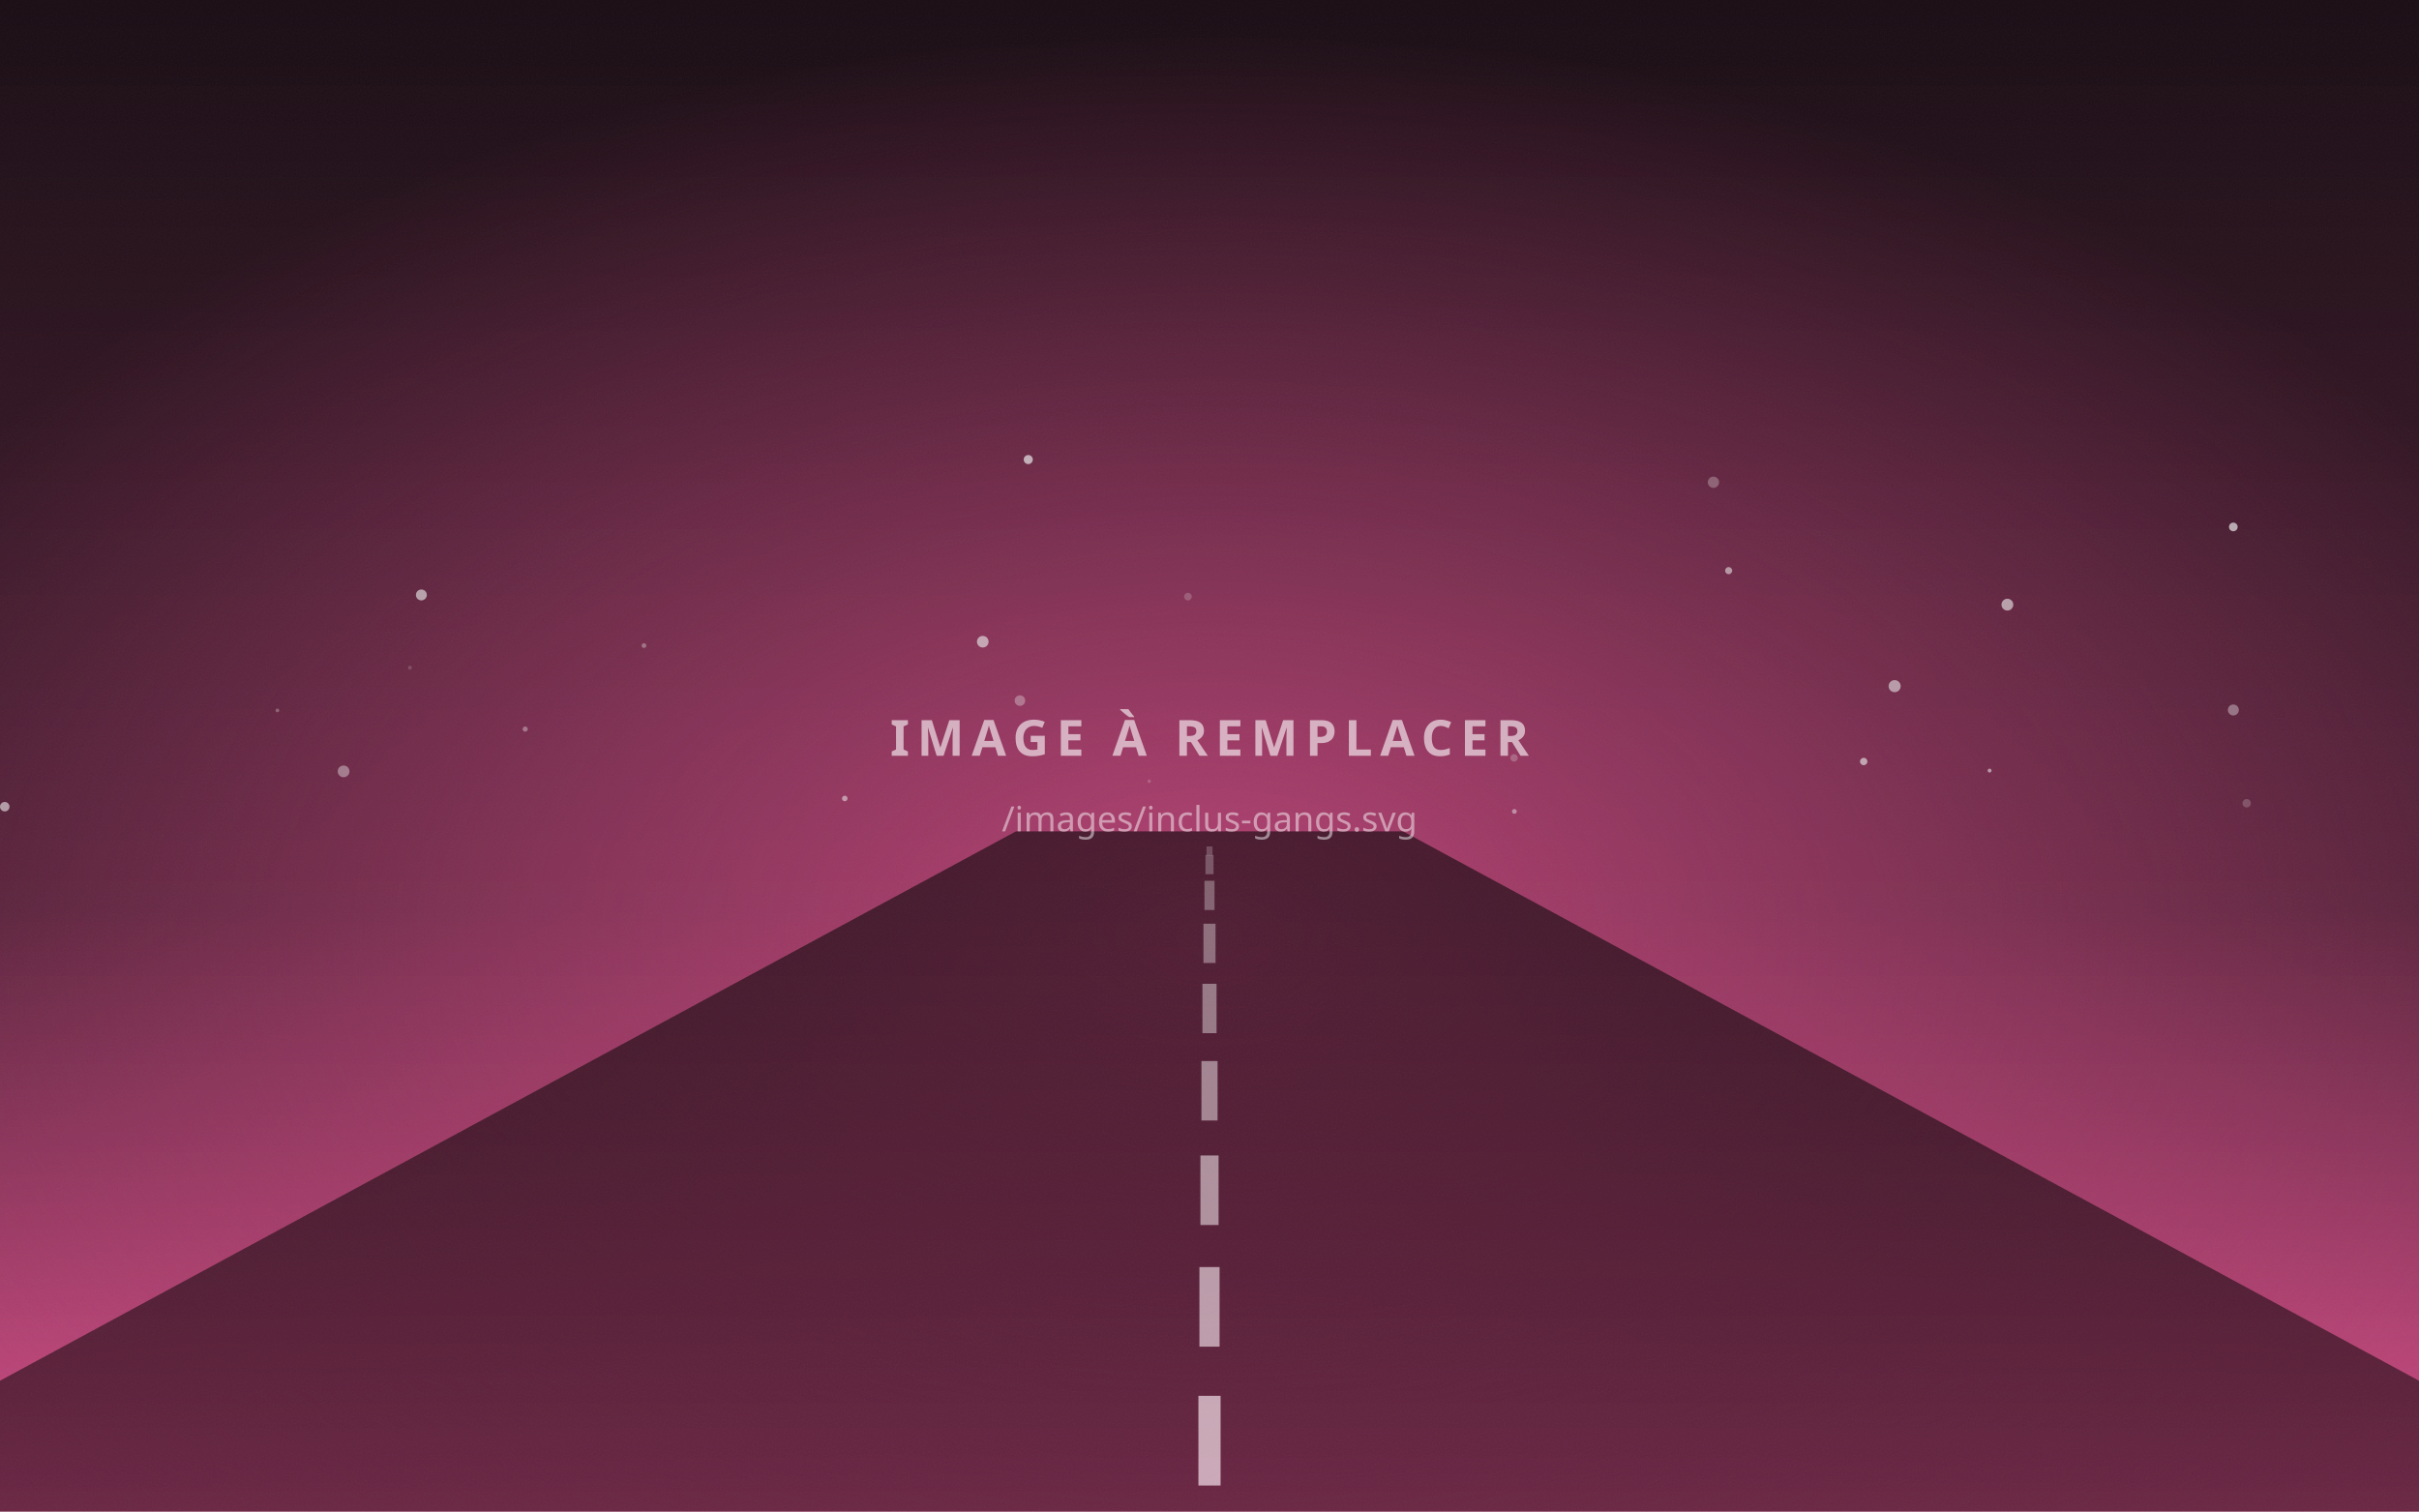
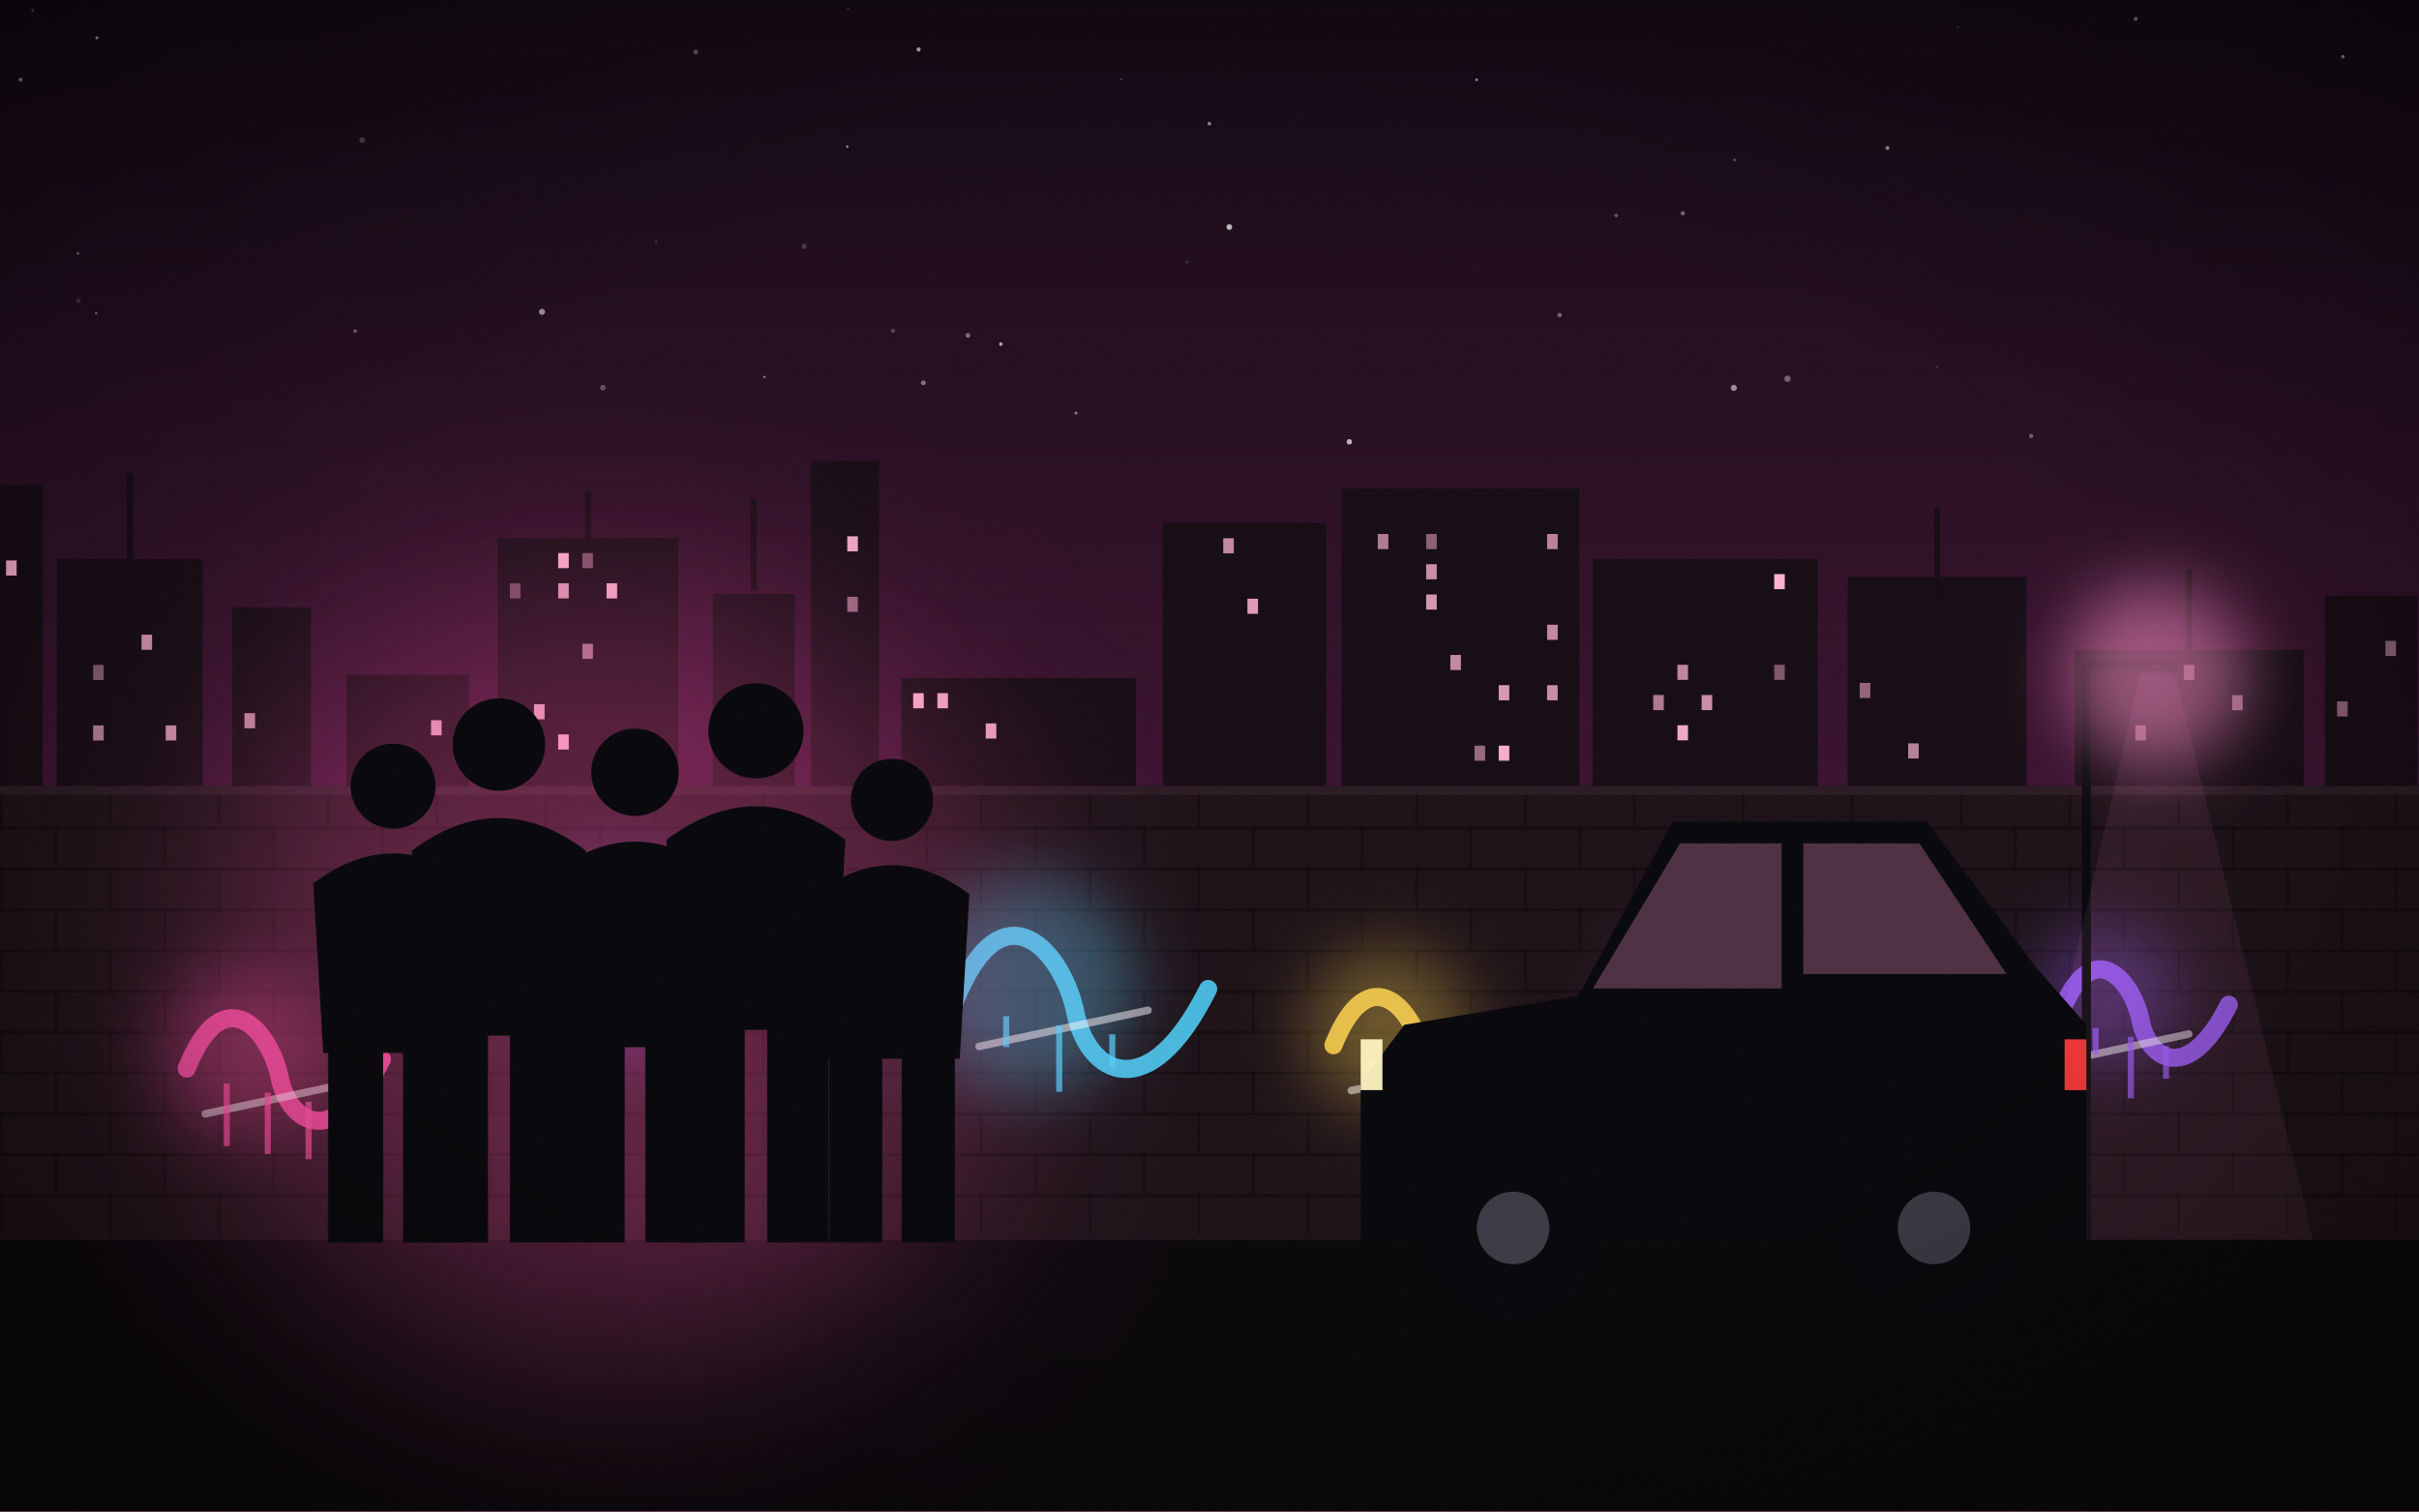
<svg xmlns="http://www.w3.org/2000/svg" width="1600" height="1000" viewBox="0 0 1600 1000">
  <defs>
-     <linearGradient id="g" x1="0" y1="0" x2="0" y2="1">
-       <stop offset="0" stop-color="#1a0d14" />
-       <stop offset="0.6" stop-color="#4a1f33" />
-       <stop offset="1" stop-color="#d94f8a" />
+     <linearGradient id="bg" x1="0" y1="0" x2="0" y2="1">
+       <stop offset="0" stop-color="#120812" />
+       <stop offset="0.55" stop-color="#3c1230" />
+       <stop offset="1" stop-color="#b83a7a" />
    </linearGradient>
-     <radialGradient id="glow" cx="0.5" cy="0.62" r="0.6">
-       <stop offset="0" stop-color="#d94f8a" stop-opacity="0.9" />
-       <stop offset="1" stop-color="#d94f8a" stop-opacity="0" />
+     <radialGradient id="vig" cx="0.5" cy="0.5" r="0.75">
+       <stop offset="0.5" stop-color="#000" stop-opacity="0" />
+       <stop offset="1" stop-color="#000" stop-opacity="0.55" />
    </radialGradient>
-     <filter id="noise">
-       <feTurbulence type="fractalNoise" baseFrequency="0.9" numOctaves="2" stitchTiles="stitch" />
+     <filter id="blurS" x="-50%" y="-50%" width="200%" height="200%">
+       <feGaussianBlur stdDeviation="6" />
+     </filter>
+     <filter id="blurM" x="-80%" y="-80%" width="260%" height="260%">
+       <feGaussianBlur stdDeviation="22" />
+     </filter>
+     <filter id="blurL" x="-100%" y="-100%" width="300%" height="300%">
+       <feGaussianBlur stdDeviation="70" />
+     </filter>
+     <filter id="grain">
+       <feTurbulence type="fractalNoise" baseFrequency="0.85" numOctaves="1" stitchTiles="stitch" />
      <feColorMatrix type="saturate" values="0" />
      <feComponentTransfer>
-         <feFuncA type="linear" slope="0.08" />
+         <feFuncA type="linear" slope="0.07" />
      </feComponentTransfer>
    </filter>
  </defs>
-   <rect width="1600" height="1000" fill="url(#g)" />
-   <rect width="1600" height="1000" fill="url(#glow)" />
-   <polygon points="672,550 928,550 1760,1000 -160,1000" fill="#000" opacity="0.6" />
-   <rect x="798" y="560" width="4" height="6" fill="#fff" opacity="0.25" />
-   <rect x="797.333" y="565.679" width="5.333" height="12.667" fill="#fff" opacity="0.306" />
-   <rect x="796.667" y="582.716" width="6.667" height="19.333" fill="#fff" opacity="0.361" />
-   <rect x="796" y="611.111" width="8" height="26" fill="#fff" opacity="0.417" />
-   <rect x="795.333" y="650.864" width="9.333" height="32.667" fill="#fff" opacity="0.472" />
-   <rect x="794.667" y="701.975" width="10.667" height="39.333" fill="#fff" opacity="0.528" />
-   <rect x="794" y="764.444" width="12" height="46" fill="#fff" opacity="0.583" />
-   <rect x="793.333" y="838.272" width="13.333" height="52.667" fill="#fff" opacity="0.639" />
-   <rect x="792.667" y="923.457" width="14.667" height="59.333" fill="#fff" opacity="0.694" />
-   <circle cx="3.137" cy="533.703" r="3.137" fill="#fff" opacity="0.653" />
-   <circle cx="1477.203" cy="469.703" r="3.629" fill="#fff" opacity="0.43" />
-   <circle cx="1315.987" cy="509.812" r="1.293" fill="#fff" opacity="0.61" />
-   <circle cx="1001.651" cy="536.827" r="1.591" fill="#fff" opacity="0.516" />
-   <circle cx="674.612" cy="463.505" r="3.496" fill="#fff" opacity="0.381" />
-   <circle cx="271.143" cy="441.744" r="1.282" fill="#fff" opacity="0.201" />
-   <circle cx="650.034" cy="424.547" r="3.842" fill="#fff" opacity="0.682" />
-   <circle cx="1133.312" cy="319.055" r="3.726" fill="#fff" opacity="0.325" />
-   <circle cx="1486.031" cy="531.421" r="2.79" fill="#fff" opacity="0.235" />
-   <circle cx="760.112" cy="516.816" r="1.155" fill="#fff" opacity="0.219" />
-   <circle cx="227.26" cy="510.334" r="3.89" fill="#fff" opacity="0.455" />
-   <circle cx="425.933" cy="427.103" r="1.575" fill="#fff" opacity="0.383" />
-   <circle cx="347.38" cy="482.344" r="1.697" fill="#fff" opacity="0.421" />
-   <circle cx="785.736" cy="394.706" r="2.519" fill="#fff" opacity="0.247" />
-   <circle cx="1477.182" cy="348.614" r="2.867" fill="#fff" opacity="0.737" />
-   <circle cx="1253.17" cy="453.945" r="3.994" fill="#fff" opacity="0.628" />
-   <circle cx="1232.708" cy="503.793" r="2.447" fill="#fff" opacity="0.675" />
-   <circle cx="278.704" cy="393.61" r="3.611" fill="#fff" opacity="0.671" />
-   <circle cx="1143.38" cy="377.516" r="2.348" fill="#fff" opacity="0.612" />
-   <circle cx="1327.744" cy="400.029" r="3.904" fill="#fff" opacity="0.671" />
-   <circle cx="680.124" cy="304.037" r="3.008" fill="#fff" opacity="0.75" />
-   <circle cx="558.766" cy="528.257" r="1.832" fill="#fff" opacity="0.594" />
-   <circle cx="183.494" cy="469.983" r="1.239" fill="#fff" opacity="0.325" />
-   <circle cx="1001.436" cy="501.396" r="2.479" fill="#fff" opacity="0.277" />
-   <rect width="1600" height="1000" filter="url(#noise)" opacity="0.6" />
-   <rect width="1600" height="1000" fill="url(#g)" opacity="0.15" />
-   <g font-family="ui-sans-serif, system-ui, sans-serif" font-weight="700" fill="#fff" opacity="0.6">
-     <text x="800" y="500" text-anchor="middle" font-size="33" letter-spacing="5">IMAGE À REMPLACER</text>
-     <text x="800" y="550" text-anchor="middle" font-size="23" font-weight="500" opacity="0.8">/images/inclus-gangs.svg</text>
-   </g>
+   <rect width="1600" height="1000" fill="url(#bg)" />
+   <circle cx="434.1" cy="159.8" r="0.8" fill="#fff" opacity="0.172" />
+   <circle cx="52" cy="199" r="1.5" fill="#fff" opacity="0.156" />
+   <circle cx="1281.4" cy="242.9" r="0.7" fill="#fff" opacity="0.183" />
+   <circle cx="813.1" cy="150.2" r="1.9" fill="#fff" opacity="0.708" />
+   <circle cx="1031.6" cy="208.5" r="1.5" fill="#fff" opacity="0.355" />
+   <circle cx="662" cy="227.7" r="1.2" fill="#fff" opacity="0.614" />
+   <circle cx="1113" cy="141.1" r="1.4" fill="#fff" opacity="0.4" />
+   <circle cx="239.6" cy="92.7" r="1.9" fill="#fff" opacity="0.233" />
+   <circle cx="51.6" cy="167.6" r="0.8" fill="#fff" opacity="0.507" />
+   <circle cx="892.5" cy="292.3" r="1.8" fill="#fff" opacity="0.689" />
+   <circle cx="1412.6" cy="12.5" r="1.4" fill="#fff" opacity="0.428" />
+   <circle cx="64.1" cy="25" r="1" fill="#fff" opacity="0.719" />
+   <circle cx="640.2" cy="221.9" r="1.6" fill="#fff" opacity="0.392" />
+   <circle cx="785" cy="173.5" r="0.9" fill="#fff" opacity="0.167" />
+   <circle cx="398.8" cy="256.5" r="1.9" fill="#fff" opacity="0.267" />
+   <circle cx="63.6" cy="207.1" r="0.8" fill="#fff" opacity="0.505" />
+   <circle cx="13.6" cy="52.7" r="1.3" fill="#fff" opacity="0.552" />
+   <circle cx="976.7" cy="52.8" r="0.9" fill="#fff" opacity="0.599" />
+   <circle cx="610.7" cy="253.3" r="1.6" fill="#fff" opacity="0.412" />
+   <circle cx="460.2" cy="34.5" r="1.6" fill="#fff" opacity="0.309" />
+   <circle cx="358.5" cy="206.3" r="2" fill="#fff" opacity="0.545" />
+   <circle cx="799.9" cy="81.8" r="1.2" fill="#fff" opacity="0.532" />
+   <circle cx="607.6" cy="32.7" r="1.4" fill="#fff" opacity="0.693" />
+   <circle cx="21.6" cy="6.9" r="1" fill="#fff" opacity="0.271" />
+   <circle cx="531.9" cy="163" r="1.7" fill="#fff" opacity="0.184" />
+   <circle cx="1182.3" cy="250.6" r="2.1" fill="#fff" opacity="0.355" />
+   <circle cx="1069" cy="142.5" r="1.2" fill="#fff" opacity="0.314" />
+   <circle cx="560.4" cy="97" r="0.8" fill="#fff" opacity="0.587" />
+   <circle cx="561" cy="5.6" r="0.8" fill="#fff" opacity="0.172" />
+   <circle cx="1146.8" cy="256.6" r="2" fill="#fff" opacity="0.532" />
+   <circle cx="1294.9" cy="17.9" r="0.6" fill="#fff" opacity="0.289" />
+   <circle cx="234.9" cy="219" r="1.2" fill="#fff" opacity="0.346" />
+   <circle cx="1343.5" cy="288.4" r="1.4" fill="#fff" opacity="0.341" />
+   <circle cx="711.7" cy="273.3" r="1" fill="#fff" opacity="0.438" />
+   <circle cx="505.6" cy="249.4" r="0.8" fill="#fff" opacity="0.476" />
+   <circle cx="1248.4" cy="97.9" r="1.3" fill="#fff" opacity="0.572" />
+   <circle cx="1147.2" cy="105.8" r="1" fill="#fff" opacity="0.289" />
+   <circle cx="590.7" cy="218.9" r="1.5" fill="#fff" opacity="0.202" />
+   <circle cx="741.6" cy="52.4" r="0.8" fill="#fff" opacity="0.223" />
+   <circle cx="1549.7" cy="37.5" r="1.1" fill="#fff" opacity="0.654" />
+   <rect x="-20" y="320.8" width="48.3" height="499.2" fill="#140a12" opacity="0.95" />
+   <rect x="-12" y="490.8" width="7" height="10" fill="#ffb3d1" opacity="0.729" />
+   <rect x="4" y="370.8" width="7" height="10" fill="#ffb3d1" opacity="0.976" />
+   <rect x="37.6" y="369.9" width="96.5" height="450.1" fill="#140a12" opacity="0.95" />
+   <rect x="83.9" y="313.2" width="4" height="60" fill="#140a12" opacity="0.95" />
+   <rect x="61.6" y="439.9" width="7" height="10" fill="#ffb3d1" opacity="0.481" />
+   <rect x="61.6" y="479.9" width="7" height="10" fill="#ffb3d1" opacity="0.684" />
+   <rect x="93.6" y="419.9" width="7" height="10" fill="#ffb3d1" opacity="0.797" />
+   <rect x="109.6" y="479.9" width="7" height="10" fill="#ffb3d1" opacity="0.796" />
+   <rect x="153.7" y="401.8" width="52" height="418.2" fill="#140a12" opacity="0.95" />
+   <rect x="161.7" y="471.8" width="7" height="10" fill="#ffb3d1" opacity="0.72" />
+   <rect x="229.1" y="446.5" width="81" height="373.5" fill="#140a12" opacity="0.95" />
+   <rect x="285.1" y="476.5" width="7" height="10" fill="#ffb3d1" opacity="0.867" />
+   <rect x="329.2" y="355.9" width="119.4" height="464.1" fill="#140a12" opacity="0.95" />
+   <rect x="386.9" y="325.5" width="4" height="60" fill="#140a12" opacity="0.95" />
+   <rect x="337.2" y="385.9" width="7" height="10" fill="#ffb3d1" opacity="0.387" />
+   <rect x="353.2" y="465.9" width="7" height="10" fill="#ffb3d1" opacity="0.886" />
+   <rect x="369.2" y="365.9" width="7" height="10" fill="#ffb3d1" opacity="0.956" />
+   <rect x="369.2" y="385.9" width="7" height="10" fill="#ffb3d1" opacity="0.82" />
+   <rect x="369.2" y="485.9" width="7" height="10" fill="#ffb3d1" opacity="0.963" />
+   <rect x="385.2" y="365.9" width="7" height="10" fill="#ffb3d1" opacity="0.436" />
+   <rect x="385.2" y="425.9" width="7" height="10" fill="#ffb3d1" opacity="0.617" />
+   <rect x="401.2" y="385.9" width="7" height="10" fill="#ffb3d1" opacity="0.941" />
+   <rect x="471.5" y="392.9" width="54.1" height="427.1" fill="#140a12" opacity="0.95" />
+   <rect x="496.5" y="330.3" width="4" height="60" fill="#140a12" opacity="0.95" />
+   <rect x="536.4" y="304.8" width="45" height="515.2" fill="#140a12" opacity="0.95" />
+   <rect x="560.4" y="354.8" width="7" height="10" fill="#ffb3d1" opacity="0.918" />
+   <rect x="560.4" y="394.8" width="7" height="10" fill="#ffb3d1" opacity="0.546" />
+   <rect x="596" y="448.6" width="155.3" height="371.4" fill="#140a12" opacity="0.95" />
+   <rect x="604" y="458.6" width="7" height="10" fill="#ffb3d1" opacity="0.952" />
+   <rect x="620" y="458.6" width="7" height="10" fill="#ffb3d1" opacity="0.917" />
+   <rect x="652" y="478.6" width="7" height="10" fill="#ffb3d1" opacity="0.89" />
+   <rect x="769.1" y="346.1" width="108.2" height="473.9" fill="#140a12" opacity="0.95" />
+   <rect x="809.1" y="356.1" width="7" height="10" fill="#ffb3d1" opacity="0.741" />
+   <rect x="825.1" y="396.1" width="7" height="10" fill="#ffb3d1" opacity="0.859" />
+   <rect x="887.3" y="323.3" width="157.3" height="496.7" fill="#140a12" opacity="0.95" />
+   <rect x="911.3" y="353.3" width="7" height="10" fill="#ffb3d1" opacity="0.66" />
+   <rect x="943.3" y="353.3" width="7" height="10" fill="#ffb3d1" opacity="0.51" />
+   <rect x="943.3" y="373.3" width="7" height="10" fill="#ffb3d1" opacity="0.766" />
+   <rect x="943.3" y="393.3" width="7" height="10" fill="#ffb3d1" opacity="0.82" />
+   <rect x="959.3" y="433.3" width="7" height="10" fill="#ffb3d1" opacity="0.748" />
+   <rect x="975.3" y="493.3" width="7" height="10" fill="#ffb3d1" opacity="0.557" />
+   <rect x="991.3" y="453.3" width="7" height="10" fill="#ffb3d1" opacity="0.836" />
+   <rect x="991.3" y="493.3" width="7" height="10" fill="#ffb3d1" opacity="0.963" />
+   <rect x="1023.3" y="353.3" width="7" height="10" fill="#ffb3d1" opacity="0.71" />
+   <rect x="1023.3" y="413.3" width="7" height="10" fill="#ffb3d1" opacity="0.743" />
+   <rect x="1023.3" y="453.3" width="7" height="10" fill="#ffb3d1" opacity="0.769" />
+   <rect x="1053.5" y="369.8" width="148.8" height="450.2" fill="#140a12" opacity="0.95" />
+   <rect x="1093.5" y="459.8" width="7" height="10" fill="#ffb3d1" opacity="0.654" />
+   <rect x="1109.5" y="439.8" width="7" height="10" fill="#ffb3d1" opacity="0.725" />
+   <rect x="1109.5" y="479.8" width="7" height="10" fill="#ffb3d1" opacity="0.935" />
+   <rect x="1125.5" y="459.8" width="7" height="10" fill="#ffb3d1" opacity="0.771" />
+   <rect x="1173.5" y="379.8" width="7" height="10" fill="#ffb3d1" opacity="0.993" />
+   <rect x="1173.5" y="439.8" width="7" height="10" fill="#ffb3d1" opacity="0.448" />
+   <rect x="1222.1" y="381.8" width="118.4" height="438.2" fill="#140a12" opacity="0.95" />
+   <rect x="1279.3" y="336" width="4" height="60" fill="#140a12" opacity="0.95" />
+   <rect x="1230.1" y="451.8" width="7" height="10" fill="#ffb3d1" opacity="0.534" />
+   <rect x="1262.1" y="491.8" width="7" height="10" fill="#ffb3d1" opacity="0.689" />
+   <rect x="1372.4" y="429.9" width="151.3" height="390.1" fill="#140a12" opacity="0.95" />
+   <rect x="1446" y="377.1" width="4" height="60" fill="#140a12" opacity="0.95" />
+   <rect x="1412.4" y="479.9" width="7" height="10" fill="#ffb3d1" opacity="0.438" />
+   <rect x="1444.4" y="439.9" width="7" height="10" fill="#ffb3d1" opacity="0.43" />
+   <rect x="1476.4" y="459.9" width="7" height="10" fill="#ffb3d1" opacity="0.548" />
+   <rect x="1537.8" y="394" width="61.1" height="426" fill="#140a12" opacity="0.95" />
+   <rect x="1545.8" y="464" width="7" height="10" fill="#ffb3d1" opacity="0.502" />
+   <rect x="1577.8" y="424" width="7" height="10" fill="#ffb3d1" opacity="0.516" />
+   <rect x="0" y="520" width="1600" height="300" fill="#1c1016" />
+   <rect x="0" y="520" width="1600" height="2" fill="#000" opacity="0.35" />
+   <rect x="0" y="520" width="2" height="27" fill="#000" opacity="0.3" />
+   <rect x="72" y="520" width="2" height="27" fill="#000" opacity="0.3" />
+   <rect x="144" y="520" width="2" height="27" fill="#000" opacity="0.3" />
+   <rect x="216" y="520" width="2" height="27" fill="#000" opacity="0.3" />
+   <rect x="288" y="520" width="2" height="27" fill="#000" opacity="0.3" />
+   <rect x="360" y="520" width="2" height="27" fill="#000" opacity="0.3" />
+   <rect x="432" y="520" width="2" height="27" fill="#000" opacity="0.3" />
+   <rect x="504" y="520" width="2" height="27" fill="#000" opacity="0.3" />
+   <rect x="576" y="520" width="2" height="27" fill="#000" opacity="0.3" />
+   <rect x="648" y="520" width="2" height="27" fill="#000" opacity="0.3" />
+   <rect x="720" y="520" width="2" height="27" fill="#000" opacity="0.3" />
+   <rect x="792" y="520" width="2" height="27" fill="#000" opacity="0.3" />
+   <rect x="864" y="520" width="2" height="27" fill="#000" opacity="0.3" />
+   <rect x="936" y="520" width="2" height="27" fill="#000" opacity="0.3" />
+   <rect x="1008" y="520" width="2" height="27" fill="#000" opacity="0.3" />
+   <rect x="1080" y="520" width="2" height="27" fill="#000" opacity="0.3" />
+   <rect x="1152" y="520" width="2" height="27" fill="#000" opacity="0.3" />
+   <rect x="1224" y="520" width="2" height="27" fill="#000" opacity="0.3" />
+   <rect x="1296" y="520" width="2" height="27" fill="#000" opacity="0.3" />
+   <rect x="1368" y="520" width="2" height="27" fill="#000" opacity="0.3" />
+   <rect x="1440" y="520" width="2" height="27" fill="#000" opacity="0.3" />
+   <rect x="1512" y="520" width="2" height="27" fill="#000" opacity="0.3" />
+   <rect x="1584" y="520" width="2" height="27" fill="#000" opacity="0.3" />
+   <rect x="0" y="547" width="1600" height="2" fill="#000" opacity="0.35" />
+   <rect x="36" y="547" width="2" height="27" fill="#000" opacity="0.3" />
+   <rect x="108" y="547" width="2" height="27" fill="#000" opacity="0.3" />
+   <rect x="180" y="547" width="2" height="27" fill="#000" opacity="0.3" />
+   <rect x="252" y="547" width="2" height="27" fill="#000" opacity="0.3" />
+   <rect x="324" y="547" width="2" height="27" fill="#000" opacity="0.3" />
+   <rect x="396" y="547" width="2" height="27" fill="#000" opacity="0.3" />
+   <rect x="468" y="547" width="2" height="27" fill="#000" opacity="0.3" />
+   <rect x="540" y="547" width="2" height="27" fill="#000" opacity="0.3" />
+   <rect x="612" y="547" width="2" height="27" fill="#000" opacity="0.3" />
+   <rect x="684" y="547" width="2" height="27" fill="#000" opacity="0.3" />
+   <rect x="756" y="547" width="2" height="27" fill="#000" opacity="0.3" />
+   <rect x="828" y="547" width="2" height="27" fill="#000" opacity="0.3" />
+   <rect x="900" y="547" width="2" height="27" fill="#000" opacity="0.3" />
+   <rect x="972" y="547" width="2" height="27" fill="#000" opacity="0.3" />
+   <rect x="1044" y="547" width="2" height="27" fill="#000" opacity="0.3" />
+   <rect x="1116" y="547" width="2" height="27" fill="#000" opacity="0.3" />
+   <rect x="1188" y="547" width="2" height="27" fill="#000" opacity="0.3" />
+   <rect x="1260" y="547" width="2" height="27" fill="#000" opacity="0.3" />
+   <rect x="1332" y="547" width="2" height="27" fill="#000" opacity="0.3" />
+   <rect x="1404" y="547" width="2" height="27" fill="#000" opacity="0.3" />
+   <rect x="1476" y="547" width="2" height="27" fill="#000" opacity="0.3" />
+   <rect x="1548" y="547" width="2" height="27" fill="#000" opacity="0.3" />
+   <rect x="0" y="574" width="1600" height="2" fill="#000" opacity="0.35" />
+   <rect x="0" y="574" width="2" height="27" fill="#000" opacity="0.3" />
+   <rect x="72" y="574" width="2" height="27" fill="#000" opacity="0.3" />
+   <rect x="144" y="574" width="2" height="27" fill="#000" opacity="0.3" />
+   <rect x="216" y="574" width="2" height="27" fill="#000" opacity="0.3" />
+   <rect x="288" y="574" width="2" height="27" fill="#000" opacity="0.3" />
+   <rect x="360" y="574" width="2" height="27" fill="#000" opacity="0.3" />
+   <rect x="432" y="574" width="2" height="27" fill="#000" opacity="0.3" />
+   <rect x="504" y="574" width="2" height="27" fill="#000" opacity="0.3" />
+   <rect x="576" y="574" width="2" height="27" fill="#000" opacity="0.3" />
+   <rect x="648" y="574" width="2" height="27" fill="#000" opacity="0.3" />
+   <rect x="720" y="574" width="2" height="27" fill="#000" opacity="0.3" />
+   <rect x="792" y="574" width="2" height="27" fill="#000" opacity="0.3" />
+   <rect x="864" y="574" width="2" height="27" fill="#000" opacity="0.3" />
+   <rect x="936" y="574" width="2" height="27" fill="#000" opacity="0.3" />
+   <rect x="1008" y="574" width="2" height="27" fill="#000" opacity="0.3" />
+   <rect x="1080" y="574" width="2" height="27" fill="#000" opacity="0.3" />
+   <rect x="1152" y="574" width="2" height="27" fill="#000" opacity="0.3" />
+   <rect x="1224" y="574" width="2" height="27" fill="#000" opacity="0.3" />
+   <rect x="1296" y="574" width="2" height="27" fill="#000" opacity="0.3" />
+   <rect x="1368" y="574" width="2" height="27" fill="#000" opacity="0.3" />
+   <rect x="1440" y="574" width="2" height="27" fill="#000" opacity="0.3" />
+   <rect x="1512" y="574" width="2" height="27" fill="#000" opacity="0.3" />
+   <rect x="1584" y="574" width="2" height="27" fill="#000" opacity="0.3" />
+   <rect x="0" y="601" width="1600" height="2" fill="#000" opacity="0.35" />
+   <rect x="36" y="601" width="2" height="27" fill="#000" opacity="0.3" />
+   <rect x="108" y="601" width="2" height="27" fill="#000" opacity="0.3" />
+   <rect x="180" y="601" width="2" height="27" fill="#000" opacity="0.3" />
+   <rect x="252" y="601" width="2" height="27" fill="#000" opacity="0.3" />
+   <rect x="324" y="601" width="2" height="27" fill="#000" opacity="0.3" />
+   <rect x="396" y="601" width="2" height="27" fill="#000" opacity="0.3" />
+   <rect x="468" y="601" width="2" height="27" fill="#000" opacity="0.3" />
+   <rect x="540" y="601" width="2" height="27" fill="#000" opacity="0.3" />
+   <rect x="612" y="601" width="2" height="27" fill="#000" opacity="0.3" />
+   <rect x="684" y="601" width="2" height="27" fill="#000" opacity="0.3" />
+   <rect x="756" y="601" width="2" height="27" fill="#000" opacity="0.3" />
+   <rect x="828" y="601" width="2" height="27" fill="#000" opacity="0.3" />
+   <rect x="900" y="601" width="2" height="27" fill="#000" opacity="0.3" />
+   <rect x="972" y="601" width="2" height="27" fill="#000" opacity="0.3" />
+   <rect x="1044" y="601" width="2" height="27" fill="#000" opacity="0.3" />
+   <rect x="1116" y="601" width="2" height="27" fill="#000" opacity="0.3" />
+   <rect x="1188" y="601" width="2" height="27" fill="#000" opacity="0.3" />
+   <rect x="1260" y="601" width="2" height="27" fill="#000" opacity="0.3" />
+   <rect x="1332" y="601" width="2" height="27" fill="#000" opacity="0.3" />
+   <rect x="1404" y="601" width="2" height="27" fill="#000" opacity="0.3" />
+   <rect x="1476" y="601" width="2" height="27" fill="#000" opacity="0.3" />
+   <rect x="1548" y="601" width="2" height="27" fill="#000" opacity="0.3" />
+   <rect x="0" y="628" width="1600" height="2" fill="#000" opacity="0.35" />
+   <rect x="0" y="628" width="2" height="27" fill="#000" opacity="0.3" />
+   <rect x="72" y="628" width="2" height="27" fill="#000" opacity="0.3" />
+   <rect x="144" y="628" width="2" height="27" fill="#000" opacity="0.3" />
+   <rect x="216" y="628" width="2" height="27" fill="#000" opacity="0.3" />
+   <rect x="288" y="628" width="2" height="27" fill="#000" opacity="0.3" />
+   <rect x="360" y="628" width="2" height="27" fill="#000" opacity="0.3" />
+   <rect x="432" y="628" width="2" height="27" fill="#000" opacity="0.3" />
+   <rect x="504" y="628" width="2" height="27" fill="#000" opacity="0.3" />
+   <rect x="576" y="628" width="2" height="27" fill="#000" opacity="0.3" />
+   <rect x="648" y="628" width="2" height="27" fill="#000" opacity="0.3" />
+   <rect x="720" y="628" width="2" height="27" fill="#000" opacity="0.3" />
+   <rect x="792" y="628" width="2" height="27" fill="#000" opacity="0.3" />
+   <rect x="864" y="628" width="2" height="27" fill="#000" opacity="0.3" />
+   <rect x="936" y="628" width="2" height="27" fill="#000" opacity="0.3" />
+   <rect x="1008" y="628" width="2" height="27" fill="#000" opacity="0.3" />
+   <rect x="1080" y="628" width="2" height="27" fill="#000" opacity="0.3" />
+   <rect x="1152" y="628" width="2" height="27" fill="#000" opacity="0.3" />
+   <rect x="1224" y="628" width="2" height="27" fill="#000" opacity="0.3" />
+   <rect x="1296" y="628" width="2" height="27" fill="#000" opacity="0.3" />
+   <rect x="1368" y="628" width="2" height="27" fill="#000" opacity="0.3" />
+   <rect x="1440" y="628" width="2" height="27" fill="#000" opacity="0.3" />
+   <rect x="1512" y="628" width="2" height="27" fill="#000" opacity="0.3" />
+   <rect x="1584" y="628" width="2" height="27" fill="#000" opacity="0.3" />
+   <rect x="0" y="655" width="1600" height="2" fill="#000" opacity="0.35" />
+   <rect x="36" y="655" width="2" height="27" fill="#000" opacity="0.3" />
+   <rect x="108" y="655" width="2" height="27" fill="#000" opacity="0.3" />
+   <rect x="180" y="655" width="2" height="27" fill="#000" opacity="0.3" />
+   <rect x="252" y="655" width="2" height="27" fill="#000" opacity="0.3" />
+   <rect x="324" y="655" width="2" height="27" fill="#000" opacity="0.3" />
+   <rect x="396" y="655" width="2" height="27" fill="#000" opacity="0.3" />
+   <rect x="468" y="655" width="2" height="27" fill="#000" opacity="0.3" />
+   <rect x="540" y="655" width="2" height="27" fill="#000" opacity="0.3" />
+   <rect x="612" y="655" width="2" height="27" fill="#000" opacity="0.3" />
+   <rect x="684" y="655" width="2" height="27" fill="#000" opacity="0.3" />
+   <rect x="756" y="655" width="2" height="27" fill="#000" opacity="0.3" />
+   <rect x="828" y="655" width="2" height="27" fill="#000" opacity="0.3" />
+   <rect x="900" y="655" width="2" height="27" fill="#000" opacity="0.3" />
+   <rect x="972" y="655" width="2" height="27" fill="#000" opacity="0.3" />
+   <rect x="1044" y="655" width="2" height="27" fill="#000" opacity="0.3" />
+   <rect x="1116" y="655" width="2" height="27" fill="#000" opacity="0.3" />
+   <rect x="1188" y="655" width="2" height="27" fill="#000" opacity="0.3" />
+   <rect x="1260" y="655" width="2" height="27" fill="#000" opacity="0.3" />
+   <rect x="1332" y="655" width="2" height="27" fill="#000" opacity="0.3" />
+   <rect x="1404" y="655" width="2" height="27" fill="#000" opacity="0.3" />
+   <rect x="1476" y="655" width="2" height="27" fill="#000" opacity="0.3" />
+   <rect x="1548" y="655" width="2" height="27" fill="#000" opacity="0.3" />
+   <rect x="0" y="682" width="1600" height="2" fill="#000" opacity="0.35" />
+   <rect x="0" y="682" width="2" height="27" fill="#000" opacity="0.3" />
+   <rect x="72" y="682" width="2" height="27" fill="#000" opacity="0.3" />
+   <rect x="144" y="682" width="2" height="27" fill="#000" opacity="0.3" />
+   <rect x="216" y="682" width="2" height="27" fill="#000" opacity="0.3" />
+   <rect x="288" y="682" width="2" height="27" fill="#000" opacity="0.3" />
+   <rect x="360" y="682" width="2" height="27" fill="#000" opacity="0.3" />
+   <rect x="432" y="682" width="2" height="27" fill="#000" opacity="0.3" />
+   <rect x="504" y="682" width="2" height="27" fill="#000" opacity="0.3" />
+   <rect x="576" y="682" width="2" height="27" fill="#000" opacity="0.3" />
+   <rect x="648" y="682" width="2" height="27" fill="#000" opacity="0.3" />
+   <rect x="720" y="682" width="2" height="27" fill="#000" opacity="0.3" />
+   <rect x="792" y="682" width="2" height="27" fill="#000" opacity="0.3" />
+   <rect x="864" y="682" width="2" height="27" fill="#000" opacity="0.3" />
+   <rect x="936" y="682" width="2" height="27" fill="#000" opacity="0.3" />
+   <rect x="1008" y="682" width="2" height="27" fill="#000" opacity="0.3" />
+   <rect x="1080" y="682" width="2" height="27" fill="#000" opacity="0.3" />
+   <rect x="1152" y="682" width="2" height="27" fill="#000" opacity="0.3" />
+   <rect x="1224" y="682" width="2" height="27" fill="#000" opacity="0.3" />
+   <rect x="1296" y="682" width="2" height="27" fill="#000" opacity="0.3" />
+   <rect x="1368" y="682" width="2" height="27" fill="#000" opacity="0.3" />
+   <rect x="1440" y="682" width="2" height="27" fill="#000" opacity="0.3" />
+   <rect x="1512" y="682" width="2" height="27" fill="#000" opacity="0.3" />
+   <rect x="1584" y="682" width="2" height="27" fill="#000" opacity="0.3" />
+   <rect x="0" y="709" width="1600" height="2" fill="#000" opacity="0.35" />
+   <rect x="36" y="709" width="2" height="27" fill="#000" opacity="0.3" />
+   <rect x="108" y="709" width="2" height="27" fill="#000" opacity="0.3" />
+   <rect x="180" y="709" width="2" height="27" fill="#000" opacity="0.3" />
+   <rect x="252" y="709" width="2" height="27" fill="#000" opacity="0.3" />
+   <rect x="324" y="709" width="2" height="27" fill="#000" opacity="0.3" />
+   <rect x="396" y="709" width="2" height="27" fill="#000" opacity="0.3" />
+   <rect x="468" y="709" width="2" height="27" fill="#000" opacity="0.3" />
+   <rect x="540" y="709" width="2" height="27" fill="#000" opacity="0.3" />
+   <rect x="612" y="709" width="2" height="27" fill="#000" opacity="0.3" />
+   <rect x="684" y="709" width="2" height="27" fill="#000" opacity="0.3" />
+   <rect x="756" y="709" width="2" height="27" fill="#000" opacity="0.3" />
+   <rect x="828" y="709" width="2" height="27" fill="#000" opacity="0.3" />
+   <rect x="900" y="709" width="2" height="27" fill="#000" opacity="0.3" />
+   <rect x="972" y="709" width="2" height="27" fill="#000" opacity="0.3" />
+   <rect x="1044" y="709" width="2" height="27" fill="#000" opacity="0.3" />
+   <rect x="1116" y="709" width="2" height="27" fill="#000" opacity="0.3" />
+   <rect x="1188" y="709" width="2" height="27" fill="#000" opacity="0.3" />
+   <rect x="1260" y="709" width="2" height="27" fill="#000" opacity="0.3" />
+   <rect x="1332" y="709" width="2" height="27" fill="#000" opacity="0.3" />
+   <rect x="1404" y="709" width="2" height="27" fill="#000" opacity="0.3" />
+   <rect x="1476" y="709" width="2" height="27" fill="#000" opacity="0.3" />
+   <rect x="1548" y="709" width="2" height="27" fill="#000" opacity="0.3" />
+   <rect x="0" y="736" width="1600" height="2" fill="#000" opacity="0.35" />
+   <rect x="0" y="736" width="2" height="27" fill="#000" opacity="0.3" />
+   <rect x="72" y="736" width="2" height="27" fill="#000" opacity="0.3" />
+   <rect x="144" y="736" width="2" height="27" fill="#000" opacity="0.3" />
+   <rect x="216" y="736" width="2" height="27" fill="#000" opacity="0.3" />
+   <rect x="288" y="736" width="2" height="27" fill="#000" opacity="0.3" />
+   <rect x="360" y="736" width="2" height="27" fill="#000" opacity="0.3" />
+   <rect x="432" y="736" width="2" height="27" fill="#000" opacity="0.3" />
+   <rect x="504" y="736" width="2" height="27" fill="#000" opacity="0.3" />
+   <rect x="576" y="736" width="2" height="27" fill="#000" opacity="0.3" />
+   <rect x="648" y="736" width="2" height="27" fill="#000" opacity="0.3" />
+   <rect x="720" y="736" width="2" height="27" fill="#000" opacity="0.3" />
+   <rect x="792" y="736" width="2" height="27" fill="#000" opacity="0.3" />
+   <rect x="864" y="736" width="2" height="27" fill="#000" opacity="0.3" />
+   <rect x="936" y="736" width="2" height="27" fill="#000" opacity="0.3" />
+   <rect x="1008" y="736" width="2" height="27" fill="#000" opacity="0.3" />
+   <rect x="1080" y="736" width="2" height="27" fill="#000" opacity="0.3" />
+   <rect x="1152" y="736" width="2" height="27" fill="#000" opacity="0.3" />
+   <rect x="1224" y="736" width="2" height="27" fill="#000" opacity="0.3" />
+   <rect x="1296" y="736" width="2" height="27" fill="#000" opacity="0.3" />
+   <rect x="1368" y="736" width="2" height="27" fill="#000" opacity="0.3" />
+   <rect x="1440" y="736" width="2" height="27" fill="#000" opacity="0.3" />
+   <rect x="1512" y="736" width="2" height="27" fill="#000" opacity="0.3" />
+   <rect x="1584" y="736" width="2" height="27" fill="#000" opacity="0.3" />
+   <rect x="0" y="763" width="1600" height="2" fill="#000" opacity="0.35" />
+   <rect x="36" y="763" width="2" height="27" fill="#000" opacity="0.3" />
+   <rect x="108" y="763" width="2" height="27" fill="#000" opacity="0.3" />
+   <rect x="180" y="763" width="2" height="27" fill="#000" opacity="0.3" />
+   <rect x="252" y="763" width="2" height="27" fill="#000" opacity="0.3" />
+   <rect x="324" y="763" width="2" height="27" fill="#000" opacity="0.3" />
+   <rect x="396" y="763" width="2" height="27" fill="#000" opacity="0.3" />
+   <rect x="468" y="763" width="2" height="27" fill="#000" opacity="0.3" />
+   <rect x="540" y="763" width="2" height="27" fill="#000" opacity="0.3" />
+   <rect x="612" y="763" width="2" height="27" fill="#000" opacity="0.3" />
+   <rect x="684" y="763" width="2" height="27" fill="#000" opacity="0.3" />
+   <rect x="756" y="763" width="2" height="27" fill="#000" opacity="0.3" />
+   <rect x="828" y="763" width="2" height="27" fill="#000" opacity="0.3" />
+   <rect x="900" y="763" width="2" height="27" fill="#000" opacity="0.3" />
+   <rect x="972" y="763" width="2" height="27" fill="#000" opacity="0.3" />
+   <rect x="1044" y="763" width="2" height="27" fill="#000" opacity="0.3" />
+   <rect x="1116" y="763" width="2" height="27" fill="#000" opacity="0.3" />
+   <rect x="1188" y="763" width="2" height="27" fill="#000" opacity="0.3" />
+   <rect x="1260" y="763" width="2" height="27" fill="#000" opacity="0.3" />
+   <rect x="1332" y="763" width="2" height="27" fill="#000" opacity="0.3" />
+   <rect x="1404" y="763" width="2" height="27" fill="#000" opacity="0.3" />
+   <rect x="1476" y="763" width="2" height="27" fill="#000" opacity="0.3" />
+   <rect x="1548" y="763" width="2" height="27" fill="#000" opacity="0.3" />
+   <rect x="0" y="790" width="1600" height="2" fill="#000" opacity="0.35" />
+   <rect x="0" y="790" width="2" height="27" fill="#000" opacity="0.3" />
+   <rect x="72" y="790" width="2" height="27" fill="#000" opacity="0.3" />
+   <rect x="144" y="790" width="2" height="27" fill="#000" opacity="0.3" />
+   <rect x="216" y="790" width="2" height="27" fill="#000" opacity="0.3" />
+   <rect x="288" y="790" width="2" height="27" fill="#000" opacity="0.3" />
+   <rect x="360" y="790" width="2" height="27" fill="#000" opacity="0.3" />
+   <rect x="432" y="790" width="2" height="27" fill="#000" opacity="0.3" />
+   <rect x="504" y="790" width="2" height="27" fill="#000" opacity="0.3" />
+   <rect x="576" y="790" width="2" height="27" fill="#000" opacity="0.3" />
+   <rect x="648" y="790" width="2" height="27" fill="#000" opacity="0.3" />
+   <rect x="720" y="790" width="2" height="27" fill="#000" opacity="0.3" />
+   <rect x="792" y="790" width="2" height="27" fill="#000" opacity="0.3" />
+   <rect x="864" y="790" width="2" height="27" fill="#000" opacity="0.3" />
+   <rect x="936" y="790" width="2" height="27" fill="#000" opacity="0.3" />
+   <rect x="1008" y="790" width="2" height="27" fill="#000" opacity="0.3" />
+   <rect x="1080" y="790" width="2" height="27" fill="#000" opacity="0.3" />
+   <rect x="1152" y="790" width="2" height="27" fill="#000" opacity="0.3" />
+   <rect x="1224" y="790" width="2" height="27" fill="#000" opacity="0.3" />
+   <rect x="1296" y="790" width="2" height="27" fill="#000" opacity="0.3" />
+   <rect x="1368" y="790" width="2" height="27" fill="#000" opacity="0.3" />
+   <rect x="1440" y="790" width="2" height="27" fill="#000" opacity="0.3" />
+   <rect x="1512" y="790" width="2" height="27" fill="#000" opacity="0.3" />
+   <rect x="1584" y="790" width="2" height="27" fill="#000" opacity="0.3" />
+   <rect x="0" y="520" width="1600" height="6" fill="#2a1a22" />
+   <circle cx="160.3" cy="696.9" r="55.3" fill="#ff4fa3" opacity="0.35" filter="url(#blurM)" />
+   <path d="M123.5,706.9 c24.6,-61.5 55.3,-24.6 61.5,6.1 s36.9,49.2 67.6,-12.3" fill="none" opacity="0.85" stroke="#ff4fa3" stroke-width="12" stroke-linecap="round" stroke-linejoin="round" />
+   <path d="M135.8,736.9 l86,-18.4" fill="none" opacity="0.5" stroke="#fff" stroke-width="5" stroke-linecap="round" stroke-linejoin="round" />
+   <rect x="148" y="716.9" width="4" height="41.4" fill="#ff4fa3" opacity="0.7" />
+   <rect x="175.1" y="722.9" width="4" height="40.5" fill="#ff4fa3" opacity="0.7" />
+   <rect x="202.1" y="728.9" width="4" height="38" fill="#ff4fa3" opacity="0.7" />
+   <circle cx="410.2" cy="632" r="66.4" fill="#9b5cff" opacity="0.35" filter="url(#blurM)" />
+   <path d="M365.9,642 c29.5,-73.8 66.4,-29.5 73.8,7.4 s44.3,59 81.1,-14.8" fill="none" opacity="0.85" stroke="#9b5cff" stroke-width="12" stroke-linecap="round" stroke-linejoin="round" />
+   <path d="M380.7,672 l103.3,-22.1" fill="none" opacity="0.5" stroke="#fff" stroke-width="5" stroke-linecap="round" stroke-linejoin="round" />
+   <rect x="395.4" y="652" width="4" height="42.1" fill="#9b5cff" opacity="0.7" />
+   <rect x="427.9" y="658" width="4" height="27.7" fill="#9b5cff" opacity="0.7" />
+   <rect x="460.3" y="664" width="4" height="44.2" fill="#9b5cff" opacity="0.7" />
+   <circle cx="679.5" cy="652.3" r="71.8" fill="#4fd5ff" opacity="0.35" filter="url(#blurM)" />
+   <path d="M631.6,662.3 c31.9,-79.8 71.8,-31.9 79.8,8 s47.9,63.8 87.7,-16" fill="none" opacity="0.85" stroke="#4fd5ff" stroke-width="12" stroke-linecap="round" stroke-linejoin="round" />
+   <path d="M647.6,692.3 l111.7,-23.9" fill="none" opacity="0.5" stroke="#fff" stroke-width="5" stroke-linecap="round" stroke-linejoin="round" />
+   <rect x="663.5" y="672.3" width="4" height="20.4" fill="#4fd5ff" opacity="0.7" />
+   <rect x="698.6" y="678.3" width="4" height="44" fill="#4fd5ff" opacity="0.7" />
+   <rect x="733.7" y="684.3" width="4" height="21.5" fill="#4fd5ff" opacity="0.7" />
+   <circle cx="917.5" cy="681.5" r="53.1" fill="#ffd54f" opacity="0.35" filter="url(#blurM)" />
+   <path d="M882,691.5 c23.6,-59 53.1,-23.6 59,5.9 s35.4,47.2 64.9,-11.8" fill="none" opacity="0.85" stroke="#ffd54f" stroke-width="12" stroke-linecap="round" stroke-linejoin="round" />
+   <path d="M893.8,721.5 l82.7,-17.7" fill="none" opacity="0.5" stroke="#fff" stroke-width="5" stroke-linecap="round" stroke-linejoin="round" />
+   <rect x="905.6" y="701.5" width="4" height="41.3" fill="#ffd54f" opacity="0.7" />
+   <rect x="931.6" y="707.5" width="4" height="32.7" fill="#ffd54f" opacity="0.7" />
+   <rect x="957.6" y="713.5" width="4" height="18.5" fill="#ffd54f" opacity="0.7" />
+   <circle cx="1138.1" cy="676.2" r="66.1" fill="#ff4fa3" opacity="0.35" filter="url(#blurM)" />
+   <path d="M1094,686.2 c29.4,-73.4 66.1,-29.4 73.4,7.3 s44,58.7 80.8,-14.7" fill="none" opacity="0.85" stroke="#ff4fa3" stroke-width="12" stroke-linecap="round" stroke-linejoin="round" />
+   <path d="M1108.7,716.2 l102.8,-22" fill="none" opacity="0.5" stroke="#fff" stroke-width="5" stroke-linecap="round" stroke-linejoin="round" />
+   <rect x="1123.4" y="696.2" width="4" height="21" fill="#ff4fa3" opacity="0.7" />
+   <rect x="1155.7" y="702.2" width="4" height="40.1" fill="#ff4fa3" opacity="0.7" />
+   <rect x="1188" y="708.2" width="4" height="31.6" fill="#ff4fa3" opacity="0.7" />
+   <circle cx="1394.7" cy="660" r="47.7" fill="#9b5cff" opacity="0.35" filter="url(#blurM)" />
+   <path d="M1362.9,670 c21.2,-53 47.7,-21.2 53,5.3 s31.8,42.4 58.3,-10.6" fill="none" opacity="0.85" stroke="#9b5cff" stroke-width="12" stroke-linecap="round" stroke-linejoin="round" />
+   <path d="M1373.5,700 l74.2,-15.9" fill="none" opacity="0.5" stroke="#fff" stroke-width="5" stroke-linecap="round" stroke-linejoin="round" />
+   <rect x="1384.1" y="680" width="4" height="17.6" fill="#9b5cff" opacity="0.7" />
+   <rect x="1407.4" y="686" width="4" height="40.6" fill="#9b5cff" opacity="0.7" />
+   <rect x="1430.7" y="692" width="4" height="21.6" fill="#9b5cff" opacity="0.7" />
+   <rect x="0" y="820" width="1600" height="180" fill="#09060a" />
+   <circle cx="400" cy="650" r="260" fill="#ff4fa3" opacity="0.3" filter="url(#blurL)" />
+   <rect x="1377" y="440" width="6" height="380" fill="#07070b" />
+   <path d="M1380,440 L1426,440" fill="none" stroke="#07070b" stroke-width="6" stroke-linecap="round" stroke-linejoin="round" />
+   <rect x="1414" y="436" width="26" height="10" fill="#07070b" rx="3" />
+   <circle cx="1427" cy="446" r="60" fill="#ff8fc8" opacity="0.55" filter="url(#blurM)" />
+   <polygon points="1416,444 1438,444 1530,820 1330,820" fill="#ff8fc8" opacity="0.08" />
+   <polygon points="900,822 900,716.4 928.8,678 1044,658.8 1106.4,543.6 1274.4,543.6 1346.4,639.6 1380,678 1380,822" fill="#07070b" />
+   <polygon points="1053.6,654 1111.2,558 1178.4,558 1178.4,654" fill="#ff9ad0" opacity="0.28" />
+   <polygon points="1192.8,558 1269.6,558 1327.2,644.4 1192.8,644.4" fill="#ff9ad0" opacity="0.28" />
+   <rect x="1365.6" y="687.6" width="14.4" height="33.6" fill="#ff3b3b" opacity="0.95" />
+   <rect x="900" y="687.6" width="14.4" height="33.6" fill="#fff5c0" opacity="0.95" />
+   <circle cx="1000.8" cy="812.4" r="57.6" fill="#07070b" />
+   <circle cx="1000.8" cy="812.4" r="24" fill="#3a3a44" />
+   <circle cx="1279.2" cy="812.4" r="57.6" fill="#07070b" />
+   <circle cx="1279.2" cy="812.4" r="24" fill="#3a3a44" />
+   <circle cx="260" cy="520.1" r="28.1" fill="#07070b" />
+   <path d="M207.2,584.4 Q260,544.8 312.8,584.4 L306.2,696.6 L213.8,696.6 Z" fill="#07070b" />
+   <rect x="217.1" y="690" width="36.3" height="132" fill="#07070b" />
+   <rect x="266.6" y="690" width="36.3" height="132" fill="#07070b" />
+   <circle cx="330" cy="492.6" r="30.6" fill="#07070b" />
+   <path d="M272.4,562.8 Q330,519.6 387.6,562.8 L380.4,685.2 L279.6,685.2 Z" fill="#07070b" />
+   <rect x="283.2" y="678" width="39.6" height="144" fill="#07070b" />
+   <rect x="337.2" y="678" width="39.6" height="144" fill="#07070b" />
+   <circle cx="420" cy="510.9" r="28.9" fill="#07070b" />
+   <path d="M365.6,577.2 Q420,536.4 474.4,577.2 L467.6,692.8 L372.4,692.8 Z" fill="#07070b" />
+   <rect x="375.8" y="686" width="37.4" height="136" fill="#07070b" />
+   <rect x="426.8" y="686" width="37.4" height="136" fill="#07070b" />
+   <circle cx="500" cy="483.5" r="31.5" fill="#07070b" />
+   <path d="M440.8,555.6 Q500,511.2 559.2,555.6 L551.8,681.4 L448.2,681.4 Z" fill="#07070b" />
+   <rect x="451.9" y="674" width="40.7" height="148" fill="#07070b" />
+   <rect x="507.4" y="674" width="40.7" height="148" fill="#07070b" />
+   <circle cx="590" cy="529.2" r="27.2" fill="#07070b" />
+   <path d="M538.8,591.6 Q590,553.2 641.2,591.6 L634.8,700.4 L545.2,700.4 Z" fill="#07070b" />
+   <rect x="548.4" y="694" width="35.2" height="128" fill="#07070b" />
+   <rect x="596.4" y="694" width="35.2" height="128" fill="#07070b" />
+   <rect width="1600" height="1000" filter="url(#grain)" opacity="0.5" />
+   <rect width="1600" height="1000" fill="url(#vig)" />
</svg>
